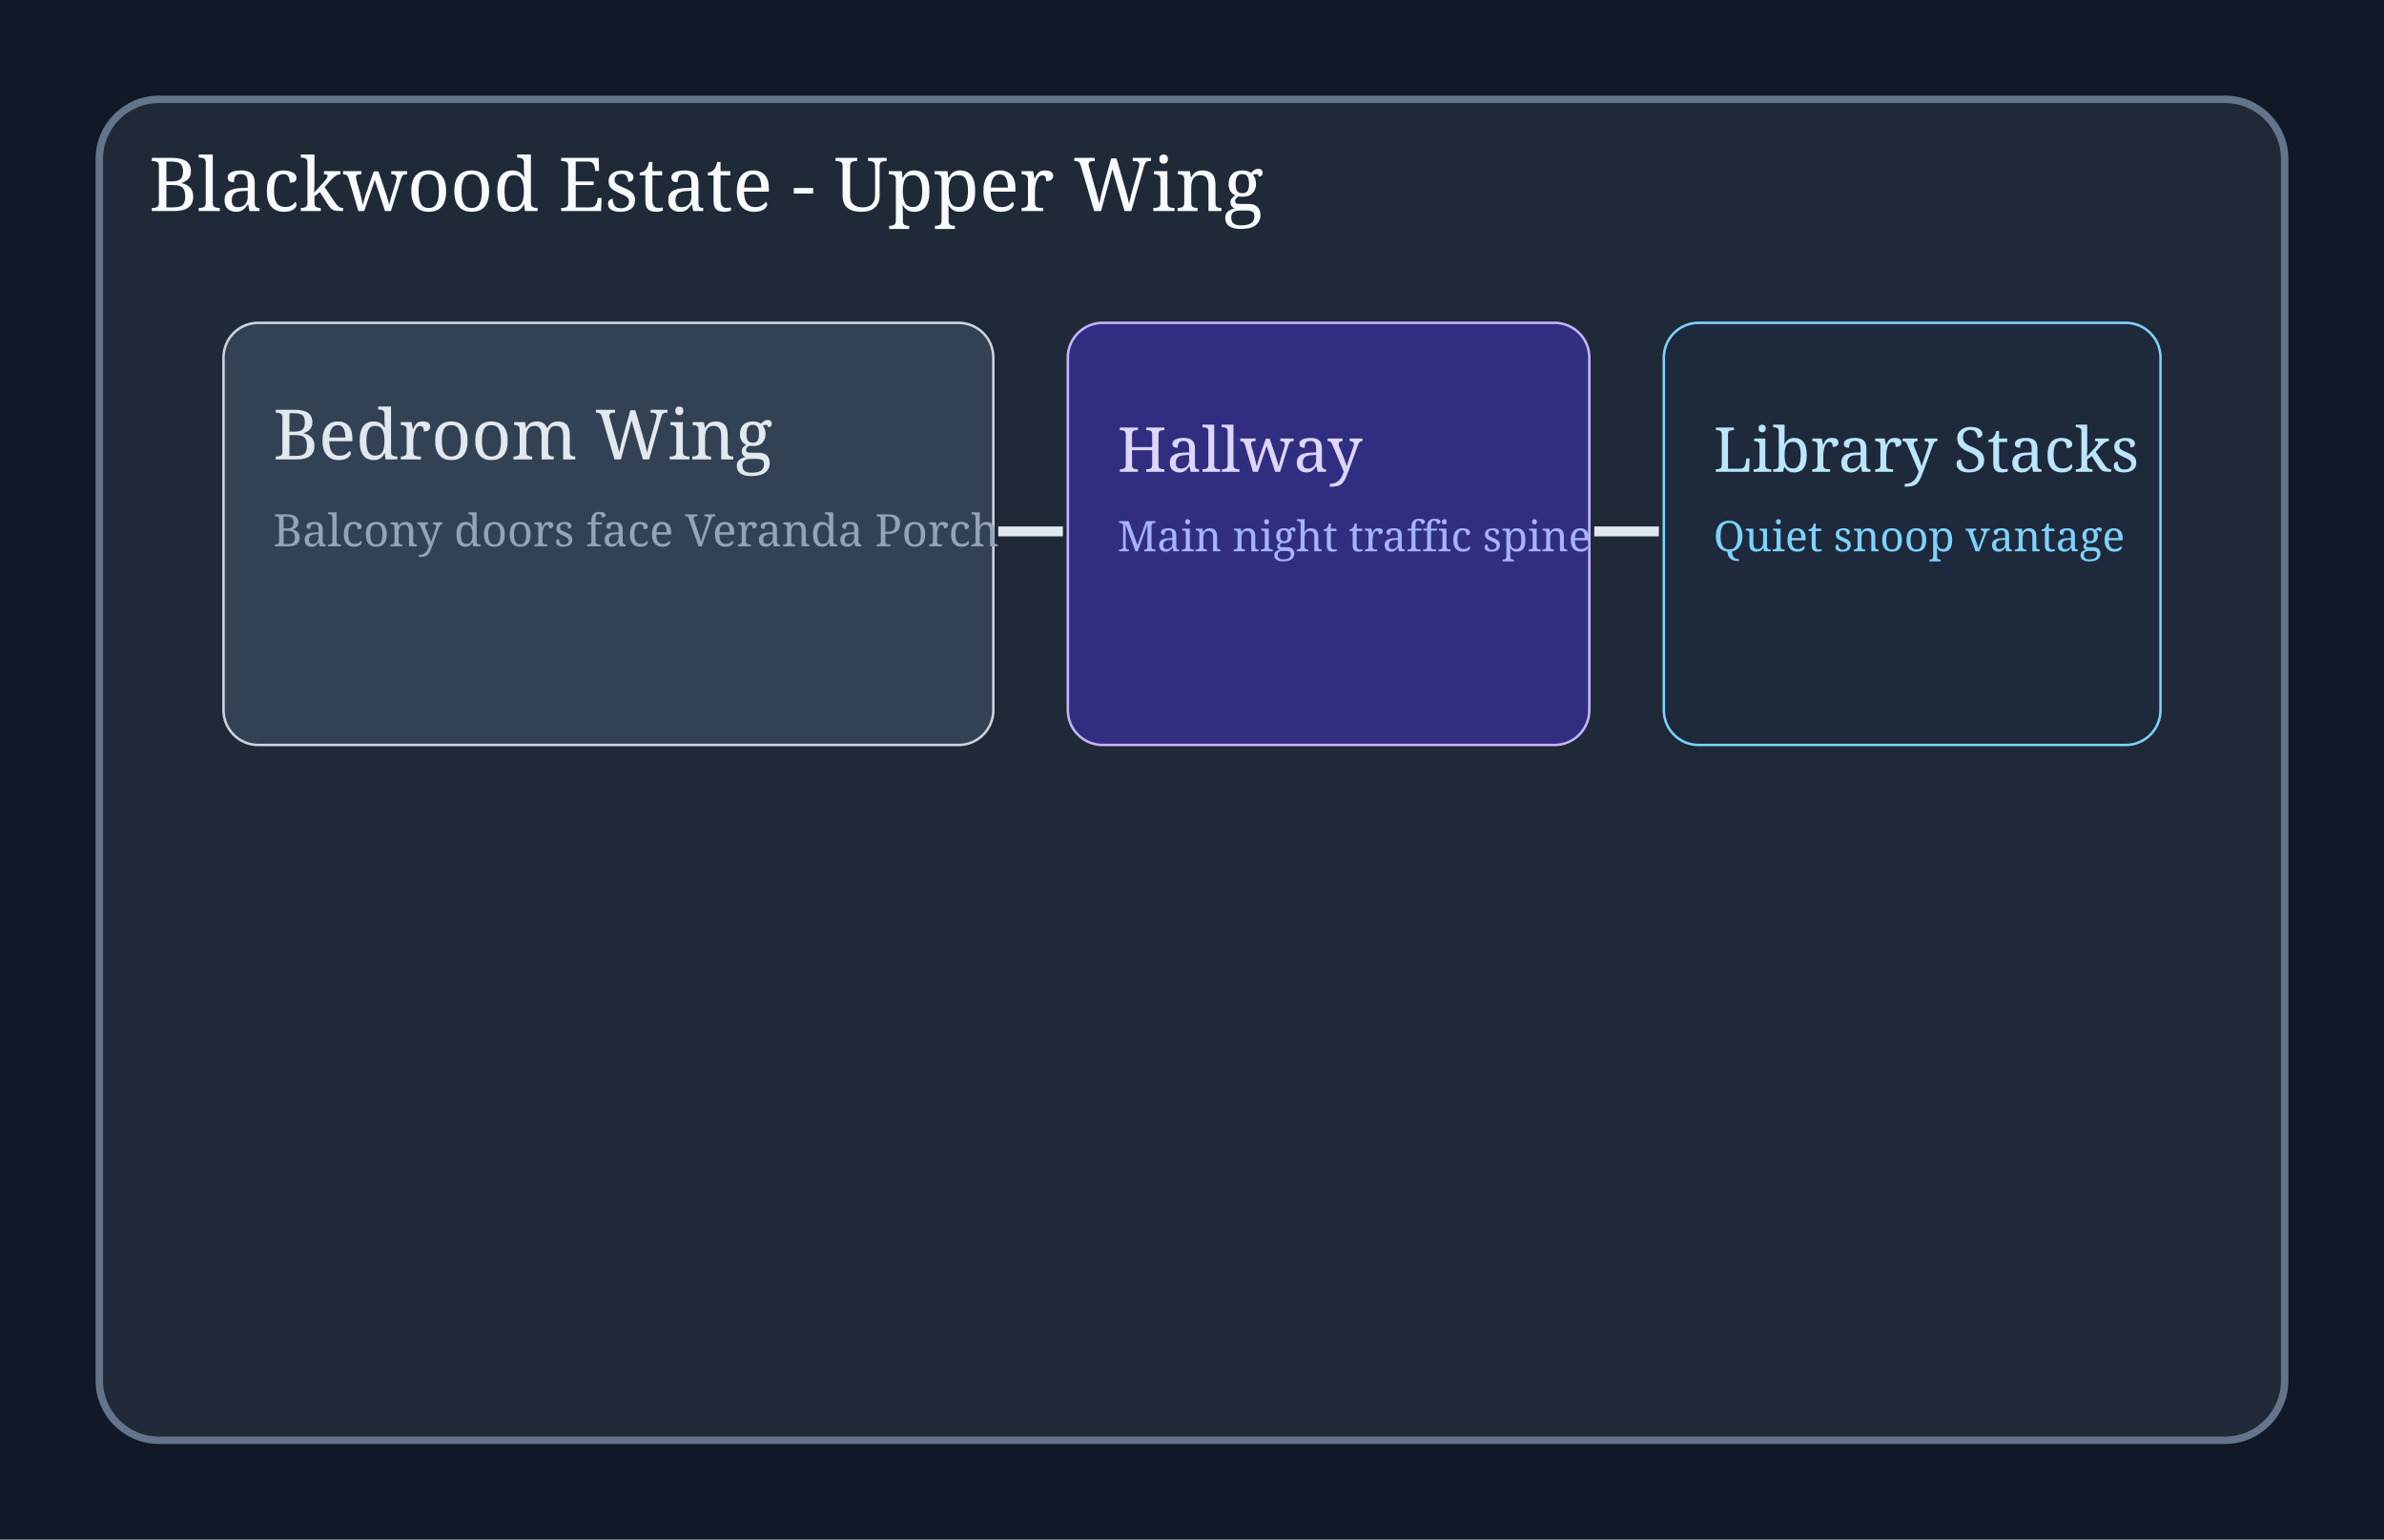
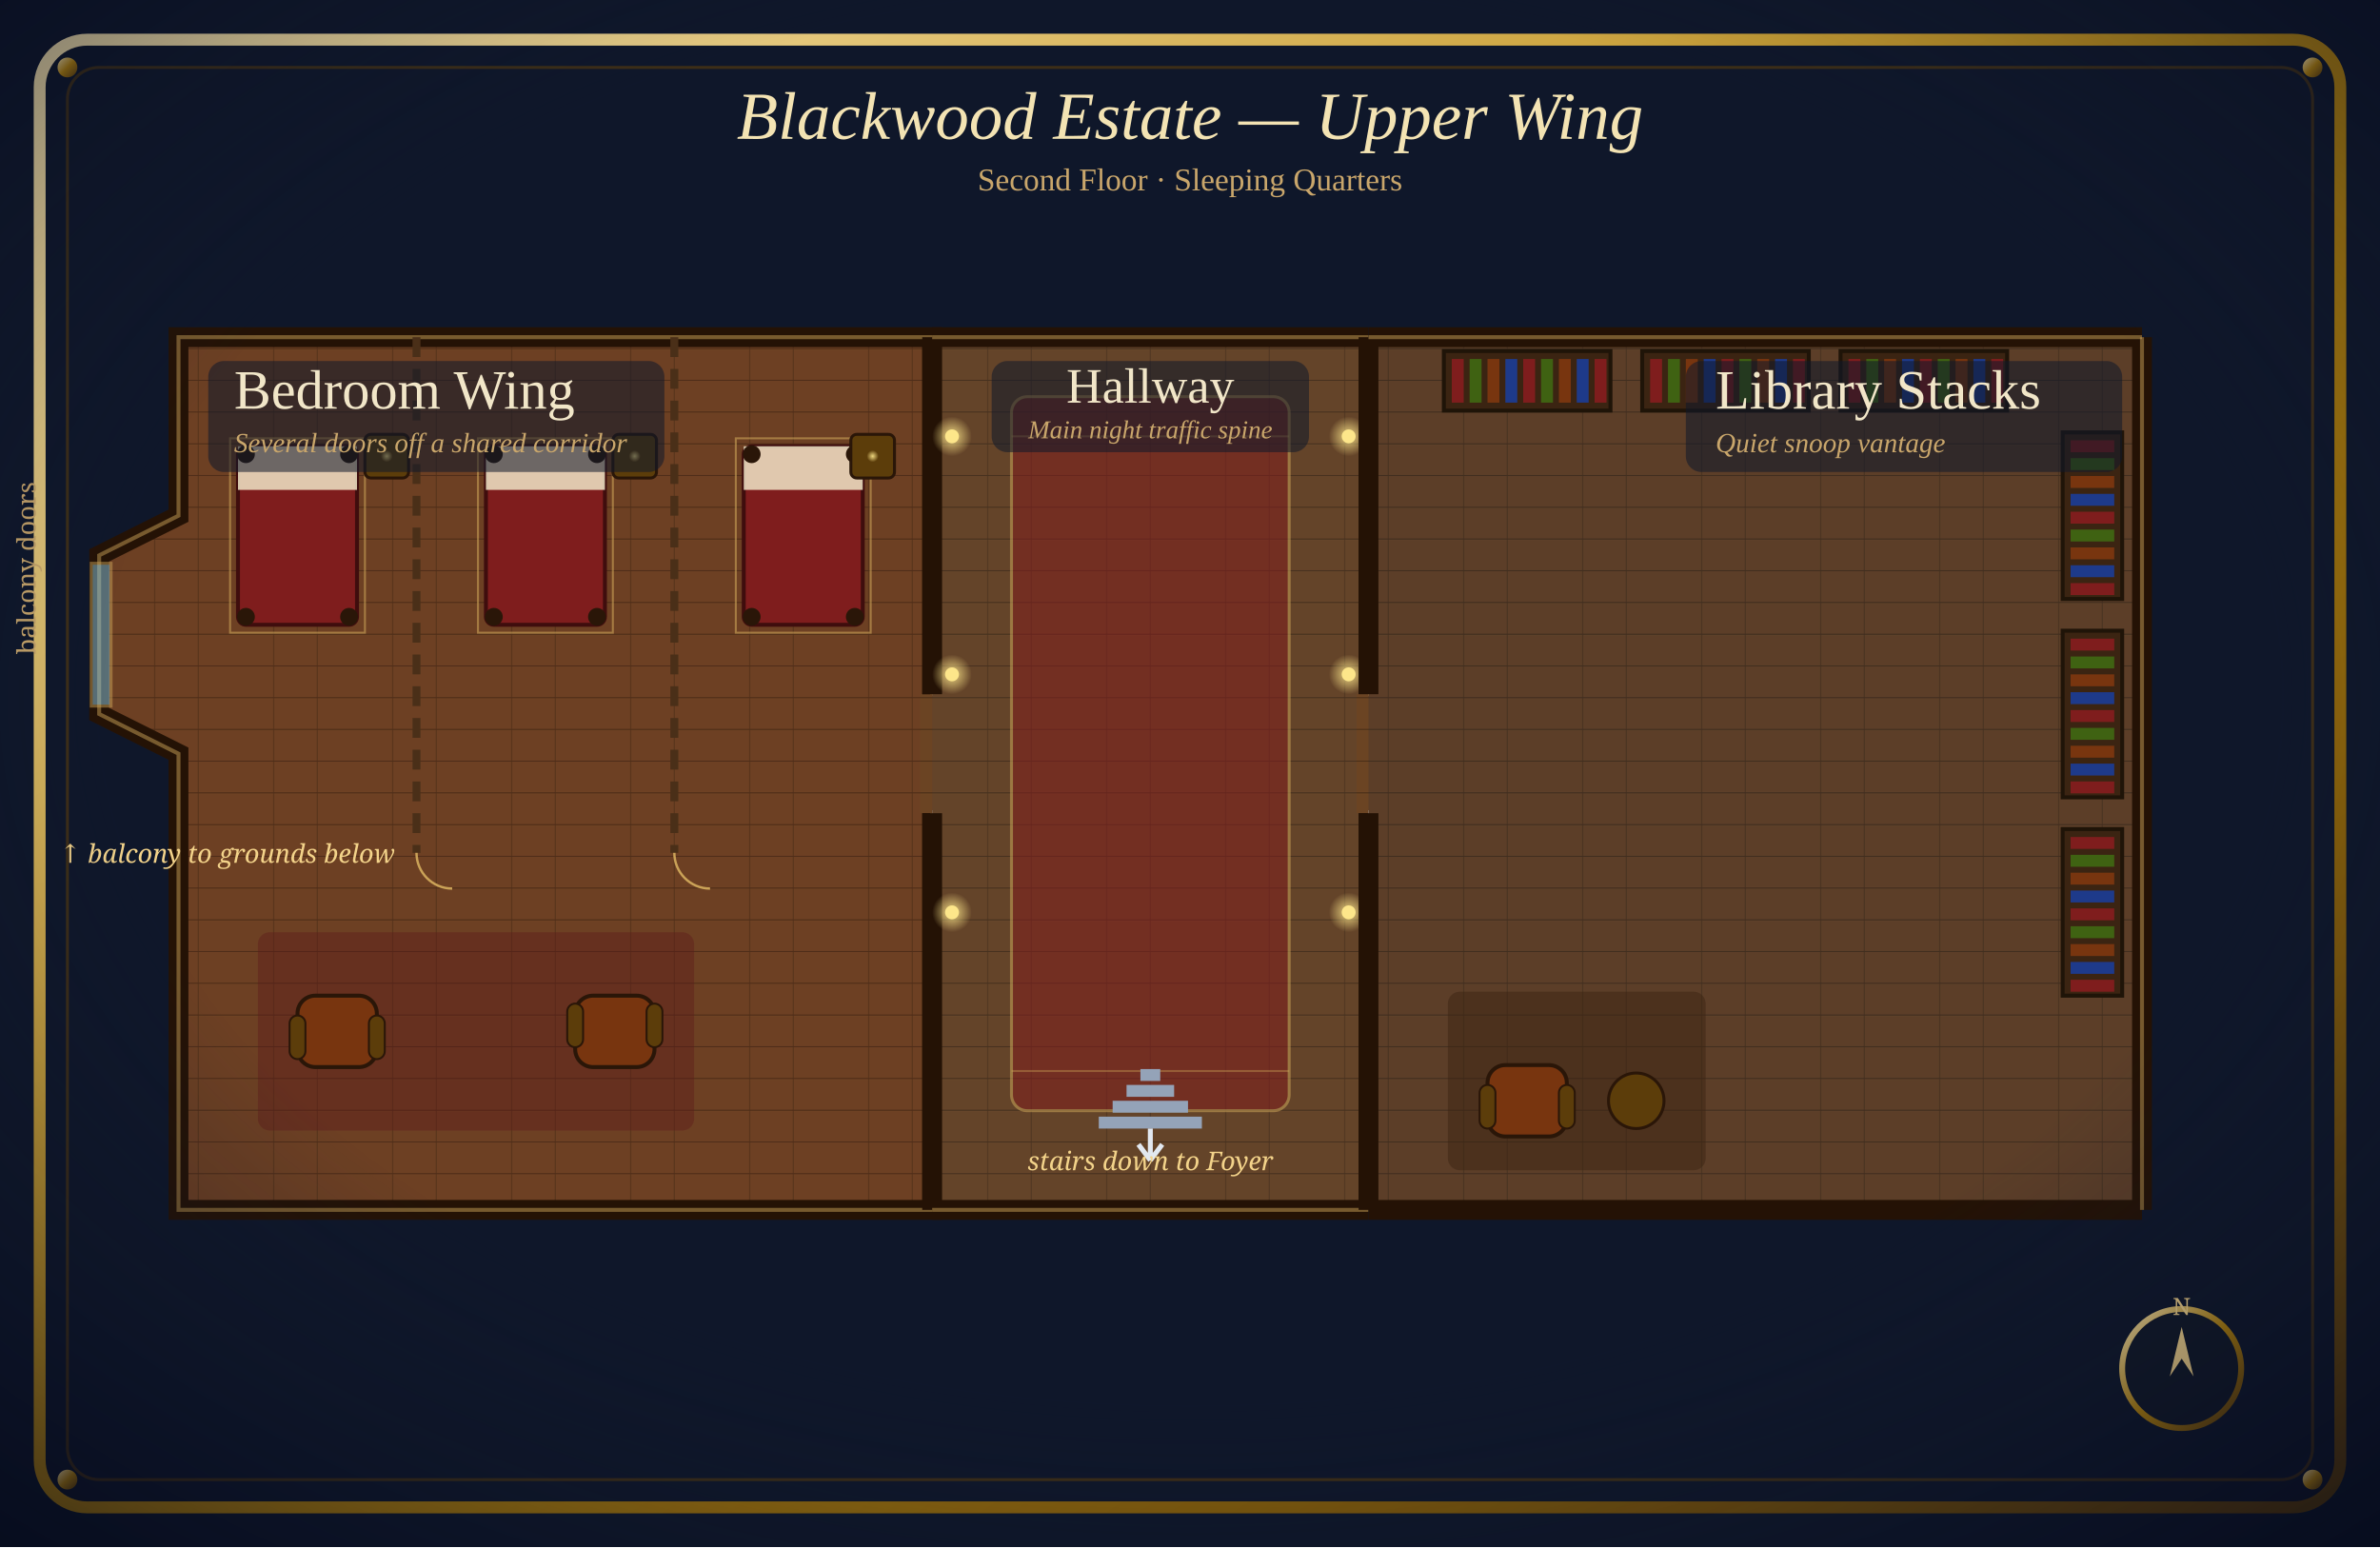
- <svg xmlns="http://www.w3.org/2000/svg" viewBox="0 0 960 620">
-   <rect width="960" height="620" fill="#111827" />
-   <rect x="40" y="40" width="880" height="540" rx="24" fill="#1f2937" stroke="#64748b" stroke-width="3" />
-   <text x="60" y="85" fill="#f8fafc" font-size="30" font-family="Georgia">Blackwood Estate - Upper Wing</text>
-   <rect x="90" y="130" width="310" height="170" rx="14" fill="#334155" stroke="#cbd5e1" />
-   <text x="110" y="185" fill="#e2e8f0" font-size="28" font-family="Georgia">Bedroom Wing</text>
-   <text x="110" y="220" fill="#94a3b8" font-size="18" font-family="Georgia">Balcony doors face Veranda Porch</text>
-   <rect x="430" y="130" width="210" height="170" rx="14" fill="#312e81" stroke="#c4b5fd" />
-   <text x="450" y="190" fill="#ddd6fe" font-size="25" font-family="Georgia">Hallway</text>
-   <text x="450" y="222" fill="#a5b4fc" font-size="17" font-family="Georgia">Main night traffic spine</text>
-   <rect x="670" y="130" width="200" height="170" rx="14" fill="#1e293b" stroke="#7dd3fc" />
-   <text x="690" y="190" fill="#bae6fd" font-size="25" font-family="Georgia">Library Stacks</text>
-   <text x="690" y="222" fill="#7dd3fc" font-size="17" font-family="Georgia">Quiet snoop vantage</text>
-   <path d="M402 214 L428 214" stroke="#e2e8f0" stroke-width="4" />
-   <path d="M642 214 L668 214" stroke="#e2e8f0" stroke-width="4" />
+ <svg xmlns="http://www.w3.org/2000/svg" viewBox="0 0 1200 780">
+   <defs>
+     <linearGradient id="gilt" x1="0" y1="0" x2="1" y2="1">
+       <stop offset="0" stop-color="#f9e6b0" />
+       <stop offset="0.5" stop-color="#b8860b" />
+       <stop offset="1" stop-color="#5c3d0a" />
+     </linearGradient>
+     <radialGradient id="vignette" cx="0.5" cy="0.45" r="0.75">
+       <stop offset="0.6" stop-color="#0f172a" stop-opacity="0" />
+       <stop offset="1" stop-color="#020617" stop-opacity="0.7" />
+     </radialGradient>
+     <radialGradient id="glow" cx="0.5" cy="0.5" r="0.5">
+       <stop offset="0" stop-color="#fde68a" stop-opacity="0.9" />
+       <stop offset="1" stop-color="#fde68a" stop-opacity="0" />
+     </radialGradient>
+     <pattern id="planks" width="60" height="16" patternUnits="userSpaceOnUse">
+       <rect width="60" height="16" fill="#6b4423" />
+       <line x1="0" y1="16" x2="60" y2="16" stroke="#4a2f18" stroke-width="1" />
+       <line x1="18" y1="0" x2="18" y2="16" stroke="#4a2f18" stroke-width="0.6" opacity="0.6" />
+       <line x1="40" y1="0" x2="40" y2="16" stroke="#4a2f18" stroke-width="0.6" opacity="0.6" />
+     </pattern>
+     <g id="bed">
+       <rect x="-34" y="-49" width="68" height="98" fill="none" stroke="#caa257" stroke-width="1" opacity="0.6" />
+       <rect x="-30" y="-45" width="60" height="90" rx="4" fill="#7f1d1d" stroke="#3f0d0d" stroke-width="2" />
+       <rect x="-30" y="-45" width="60" height="22" fill="#f1e6c8" opacity="0.85" />
+       <circle cx="-26" cy="-41" r="4.5" fill="#2a1608" />
+       <circle cx="26" cy="-41" r="4.5" fill="#2a1608" />
+       <circle cx="-26" cy="41" r="4.5" fill="#2a1608" />
+       <circle cx="26" cy="41" r="4.5" fill="#2a1608" />
+     </g>
+     <g id="nightstand">
+       <rect x="-11" y="-11" width="22" height="22" rx="3" fill="#5c3d0a" stroke="#2a1608" stroke-width="1.5" />
+       <circle cx="0" cy="0" r="3" fill="url(#glow)" />
+     </g>
+     <g id="armchair">
+       <rect x="-20" y="-18" width="40" height="36" rx="9" fill="#78350f" stroke="#2a1608" stroke-width="2" />
+       <rect x="-24" y="-8" width="8" height="22" rx="4" fill="#5c3d0a" stroke="#2a1608" stroke-width="1" />
+       <rect x="16" y="-8" width="8" height="22" rx="4" fill="#5c3d0a" stroke="#2a1608" stroke-width="1" />
+     </g>
+     <g id="sconce">
+       <circle r="10" fill="url(#glow)" />
+       <circle r="3.5" fill="#fde68a" />
+     </g>
+     <g id="bookshelf">
+       <rect x="-42" y="-15" width="84" height="30" fill="#3b2412" stroke="#1f1408" stroke-width="2" />
+       <rect x="-38" y="-11" width="6" height="22" fill="#7f1d1d" />
+       <rect x="-29" y="-11" width="6" height="22" fill="#3f6212" />
+       <rect x="-20" y="-11" width="6" height="22" fill="#78350f" />
+       <rect x="-11" y="-11" width="6" height="22" fill="#1e3a8a" />
+       <rect x="-2" y="-11" width="6" height="22" fill="#7f1d1d" />
+       <rect x="7" y="-11" width="6" height="22" fill="#3f6212" />
+       <rect x="16" y="-11" width="6" height="22" fill="#78350f" />
+       <rect x="25" y="-11" width="6" height="22" fill="#1e3a8a" />
+       <rect x="34" y="-11" width="6" height="22" fill="#7f1d1d" />
+     </g>
+     <g id="stairs">
+       <rect x="-26" y="8" width="52" height="6" fill="#94a3b8" />
+       <rect x="-19" y="0" width="38" height="6" fill="#94a3b8" />
+       <rect x="-12" y="-8" width="24" height="6" fill="#94a3b8" />
+       <rect x="-5" y="-16" width="10" height="6" fill="#94a3b8" />
+       <path d="M0,14 L0,30 M0,30 L-6,22 M0,30 L6,22" stroke="#e2e8f0" stroke-width="2.5" fill="none" />
+     </g>
+   </defs>
+   <rect width="1200" height="780" fill="#0f172a" />
+   <rect x="20" y="20" width="1160" height="740" rx="24" fill="none" stroke="url(#gilt)" stroke-width="6" />
+   <rect x="34" y="34" width="1132" height="712" rx="16" fill="none" stroke="#5c3d0a" stroke-width="1.5" opacity="0.6" />
+   <circle cx="34" cy="34" r="5" fill="url(#gilt)" />
+   <circle cx="1166" cy="34" r="5" fill="url(#gilt)" />
+   <circle cx="34" cy="746" r="5" fill="url(#gilt)" />
+   <circle cx="1166" cy="746" r="5" fill="url(#gilt)" />
+   <text x="600" y="70" text-anchor="middle" fill="#f3e3b3" font-size="34" font-family="Georgia, 'Times New Roman', serif" font-style="italic">Blackwood Estate — Upper Wing</text>
+   <text x="600" y="96" text-anchor="middle" fill="#c9a66b" font-size="16" font-family="Georgia, 'Times New Roman', serif">Second Floor · Sleeping Quarters</text>
+   <g>
+     <path d="M90,170 L470,170 L470,610 L90,610 L90,380 L50,360 L50,280 L90,260 Z" fill="url(#planks)" />
+     <path d="M90,170 L470,170 L470,610 L90,610 L90,380 L50,360 L50,280 L90,260 Z" fill="#7f1d1d" opacity="0.1" />
+     <path d="M90,170 L470,170 L470,610 L90,610 L90,380 L50,360 L50,280 L90,260 Z" fill="none" stroke="#241205" stroke-width="10" stroke-linecap="square" />
+     <path d="M90,170 L470,170 L470,610 L90,610 L90,380 L50,360 L50,280 L90,260 Z" fill="none" stroke="#caa257" stroke-width="2" opacity="0.5" />
+     <rect x="464" y="350" width="16" height="60" fill="url(#planks)" />
+     <path d="M470,350 A60,60 0 0 1 530,410" fill="none" stroke="#caa257" stroke-width="1.5" />
+     <path d="M470,410 L530,410" stroke="#e2e8f0" stroke-width="3" />
+     <rect x="46" y="284" width="10" height="72" fill="#8ecbe8" opacity="0.5" stroke="#caa257" stroke-width="1.5" />
+     <text x="18" y="330" font-size="13" fill="#c9a66b" font-family="Georgia, serif" transform="rotate(-90 18 330)">balcony doors</text>
+     <text x="30" y="435" font-size="13" fill="#f3d38a" font-family="Georgia, serif" font-style="italic">↑ balcony to grounds below</text>
+     <line x1="210" y1="170" x2="210" y2="430" stroke="#4a2f18" stroke-width="4" stroke-dasharray="10 6" />
+     <path d="M210,430 A18,18 0 0 0 228,448" fill="none" stroke="#caa257" stroke-width="1.2" />
+     <line x1="340" y1="170" x2="340" y2="430" stroke="#4a2f18" stroke-width="4" stroke-dasharray="10 6" />
+     <path d="M340,430 A18,18 0 0 0 358,448" fill="none" stroke="#caa257" stroke-width="1.2" />
+     <use href="#bed" x="150" y="270" />
+     <use href="#nightstand" x="195" y="230" />
+     <use href="#bed" x="275" y="270" />
+     <use href="#nightstand" x="320" y="230" />
+     <use href="#bed" x="405" y="270" />
+     <use href="#nightstand" x="440" y="230" />
+     <rect x="130" y="470" width="220" height="100" rx="6" fill="#5c1a1a" opacity="0.4" />
+     <use href="#armchair" x="170" y="520" />
+     <use href="#armchair" x="310" y="520" transform="rotate(180 310 520)" />
+     <rect x="105" y="182" width="230" height="56" rx="8" fill="#0f172a" opacity="0.55" />
+     <text x="118" y="206" fill="#f1e6c8" font-size="28" font-family="Georgia, 'Times New Roman', serif">Bedroom Wing</text>
+     <text x="118" y="228" fill="#c9a66b" font-size="14" font-family="Georgia, 'Times New Roman', serif" font-style="italic">Several doors off a shared corridor</text>
+   </g>
+   <g>
+     <rect x="470" y="170" width="220" height="440" fill="url(#planks)" />
+     <rect x="470" y="170" width="220" height="440" fill="#334155" opacity="0.12" />
+     <line x1="470" y1="170" x2="690" y2="170" stroke="#241205" stroke-width="10" />
+     <line x1="470" y1="610" x2="690" y2="610" stroke="#241205" stroke-width="10" />
+     <line x1="470" y1="170" x2="470" y2="350" stroke="#241205" stroke-width="10" />
+     <line x1="470" y1="410" x2="470" y2="610" stroke="#241205" stroke-width="10" />
+     <line x1="690" y1="170" x2="690" y2="350" stroke="#241205" stroke-width="10" />
+     <line x1="690" y1="410" x2="690" y2="610" stroke="#241205" stroke-width="10" />
+     <line x1="470" y1="170" x2="690" y2="170" stroke="#caa257" stroke-width="2" opacity="0.5" />
+     <line x1="470" y1="610" x2="690" y2="610" stroke="#caa257" stroke-width="2" opacity="0.5" />
+     <rect x="684" y="350" width="16" height="60" fill="url(#planks)" />
+     <path d="M690,350 A60,60 0 0 1 750,410" fill="none" stroke="#caa257" stroke-width="1.5" />
+     <path d="M690,410 L750,410" stroke="#e2e8f0" stroke-width="3" />
+     <rect x="510" y="200" width="140" height="360" rx="8" fill="#7f1d1d" opacity="0.55" stroke="#caa257" stroke-width="1.5" />
+     <line x1="510" y1="220" x2="650" y2="220" stroke="#caa257" stroke-width="1" opacity="0.4" />
+     <line x1="510" y1="540" x2="650" y2="540" stroke="#caa257" stroke-width="1" opacity="0.4" />
+     <use href="#sconce" x="480" y="220" />
+     <use href="#sconce" x="480" y="340" />
+     <use href="#sconce" x="480" y="460" />
+     <use href="#sconce" x="680" y="220" />
+     <use href="#sconce" x="680" y="340" />
+     <use href="#sconce" x="680" y="460" />
+     <rect x="500" y="182" width="160" height="46" rx="8" fill="#0f172a" opacity="0.55" />
+     <text x="580" y="203" text-anchor="middle" fill="#f1e6c8" font-size="25" font-family="Georgia, 'Times New Roman', serif">Hallway</text>
+     <text x="580" y="221" text-anchor="middle" fill="#c9a66b" font-size="13" font-family="Georgia, 'Times New Roman', serif" font-style="italic">Main night traffic spine</text>
+     <use href="#stairs" x="580" y="555" />
+     <text x="580" y="590" text-anchor="middle" fill="#f3d38a" font-size="13" font-family="Georgia, serif" font-style="italic">stairs down to Foyer</text>
+   </g>
+   <g>
+     <rect x="690" y="170" width="390" height="440" fill="url(#planks)" />
+     <rect x="690" y="170" width="390" height="440" fill="#1e293b" opacity="0.2" />
+     <line x1="690" y1="170" x2="1080" y2="170" stroke="#241205" stroke-width="10" />
+     <line x1="690" y1="610" x2="1080" y2="610" stroke="#241205" stroke-width="10" />
+     <line x1="1080" y1="170" x2="1080" y2="610" stroke="#241205" stroke-width="10" />
+     <line x1="690" y1="170" x2="690" y2="350" stroke="#241205" stroke-width="10" />
+     <line x1="690" y1="410" x2="690" y2="610" stroke="#241205" stroke-width="10" />
+     <line x1="690" y1="170" x2="1080" y2="170" stroke="#caa257" stroke-width="2" opacity="0.5" />
+     <line x1="1080" y1="170" x2="1080" y2="610" stroke="#caa257" stroke-width="2" opacity="0.5" />
+     <use href="#bookshelf" x="770" y="192" />
+     <use href="#bookshelf" x="870" y="192" />
+     <use href="#bookshelf" x="970" y="192" />
+     <use href="#bookshelf" x="1055" y="260" transform="rotate(90 1055 260)" />
+     <use href="#bookshelf" x="1055" y="360" transform="rotate(90 1055 360)" />
+     <use href="#bookshelf" x="1055" y="460" transform="rotate(90 1055 460)" />
+     <rect x="730" y="500" width="130" height="90" rx="6" fill="#3b2412" opacity="0.5" />
+     <use href="#armchair" x="770" y="555" />
+     <circle cx="825" cy="555" r="14" fill="#5c3d0a" stroke="#2a1608" stroke-width="1.5" />
+     <rect x="850" y="182" width="220" height="56" rx="8" fill="#0f172a" opacity="0.55" />
+     <text x="865" y="206" fill="#f1e6c8" font-size="28" font-family="Georgia, 'Times New Roman', serif">Library Stacks</text>
+     <text x="865" y="228" fill="#c9a66b" font-size="14" font-family="Georgia, 'Times New Roman', serif" font-style="italic">Quiet snoop vantage</text>
+   </g>
+   <g transform="translate(1100,690)">
+     <circle r="30" fill="#111827" stroke="url(#gilt)" stroke-width="3" />
+     <path d="M0,-21 L6,4 L0,-5 L-6,4 Z" fill="#f3d38a" />
+     <text x="0" y="-27" text-anchor="middle" fill="#f3d38a" font-size="12" font-family="Georgia, serif">N</text>
+   </g>
+   <rect width="1200" height="780" fill="url(#vignette)" />
</svg>
